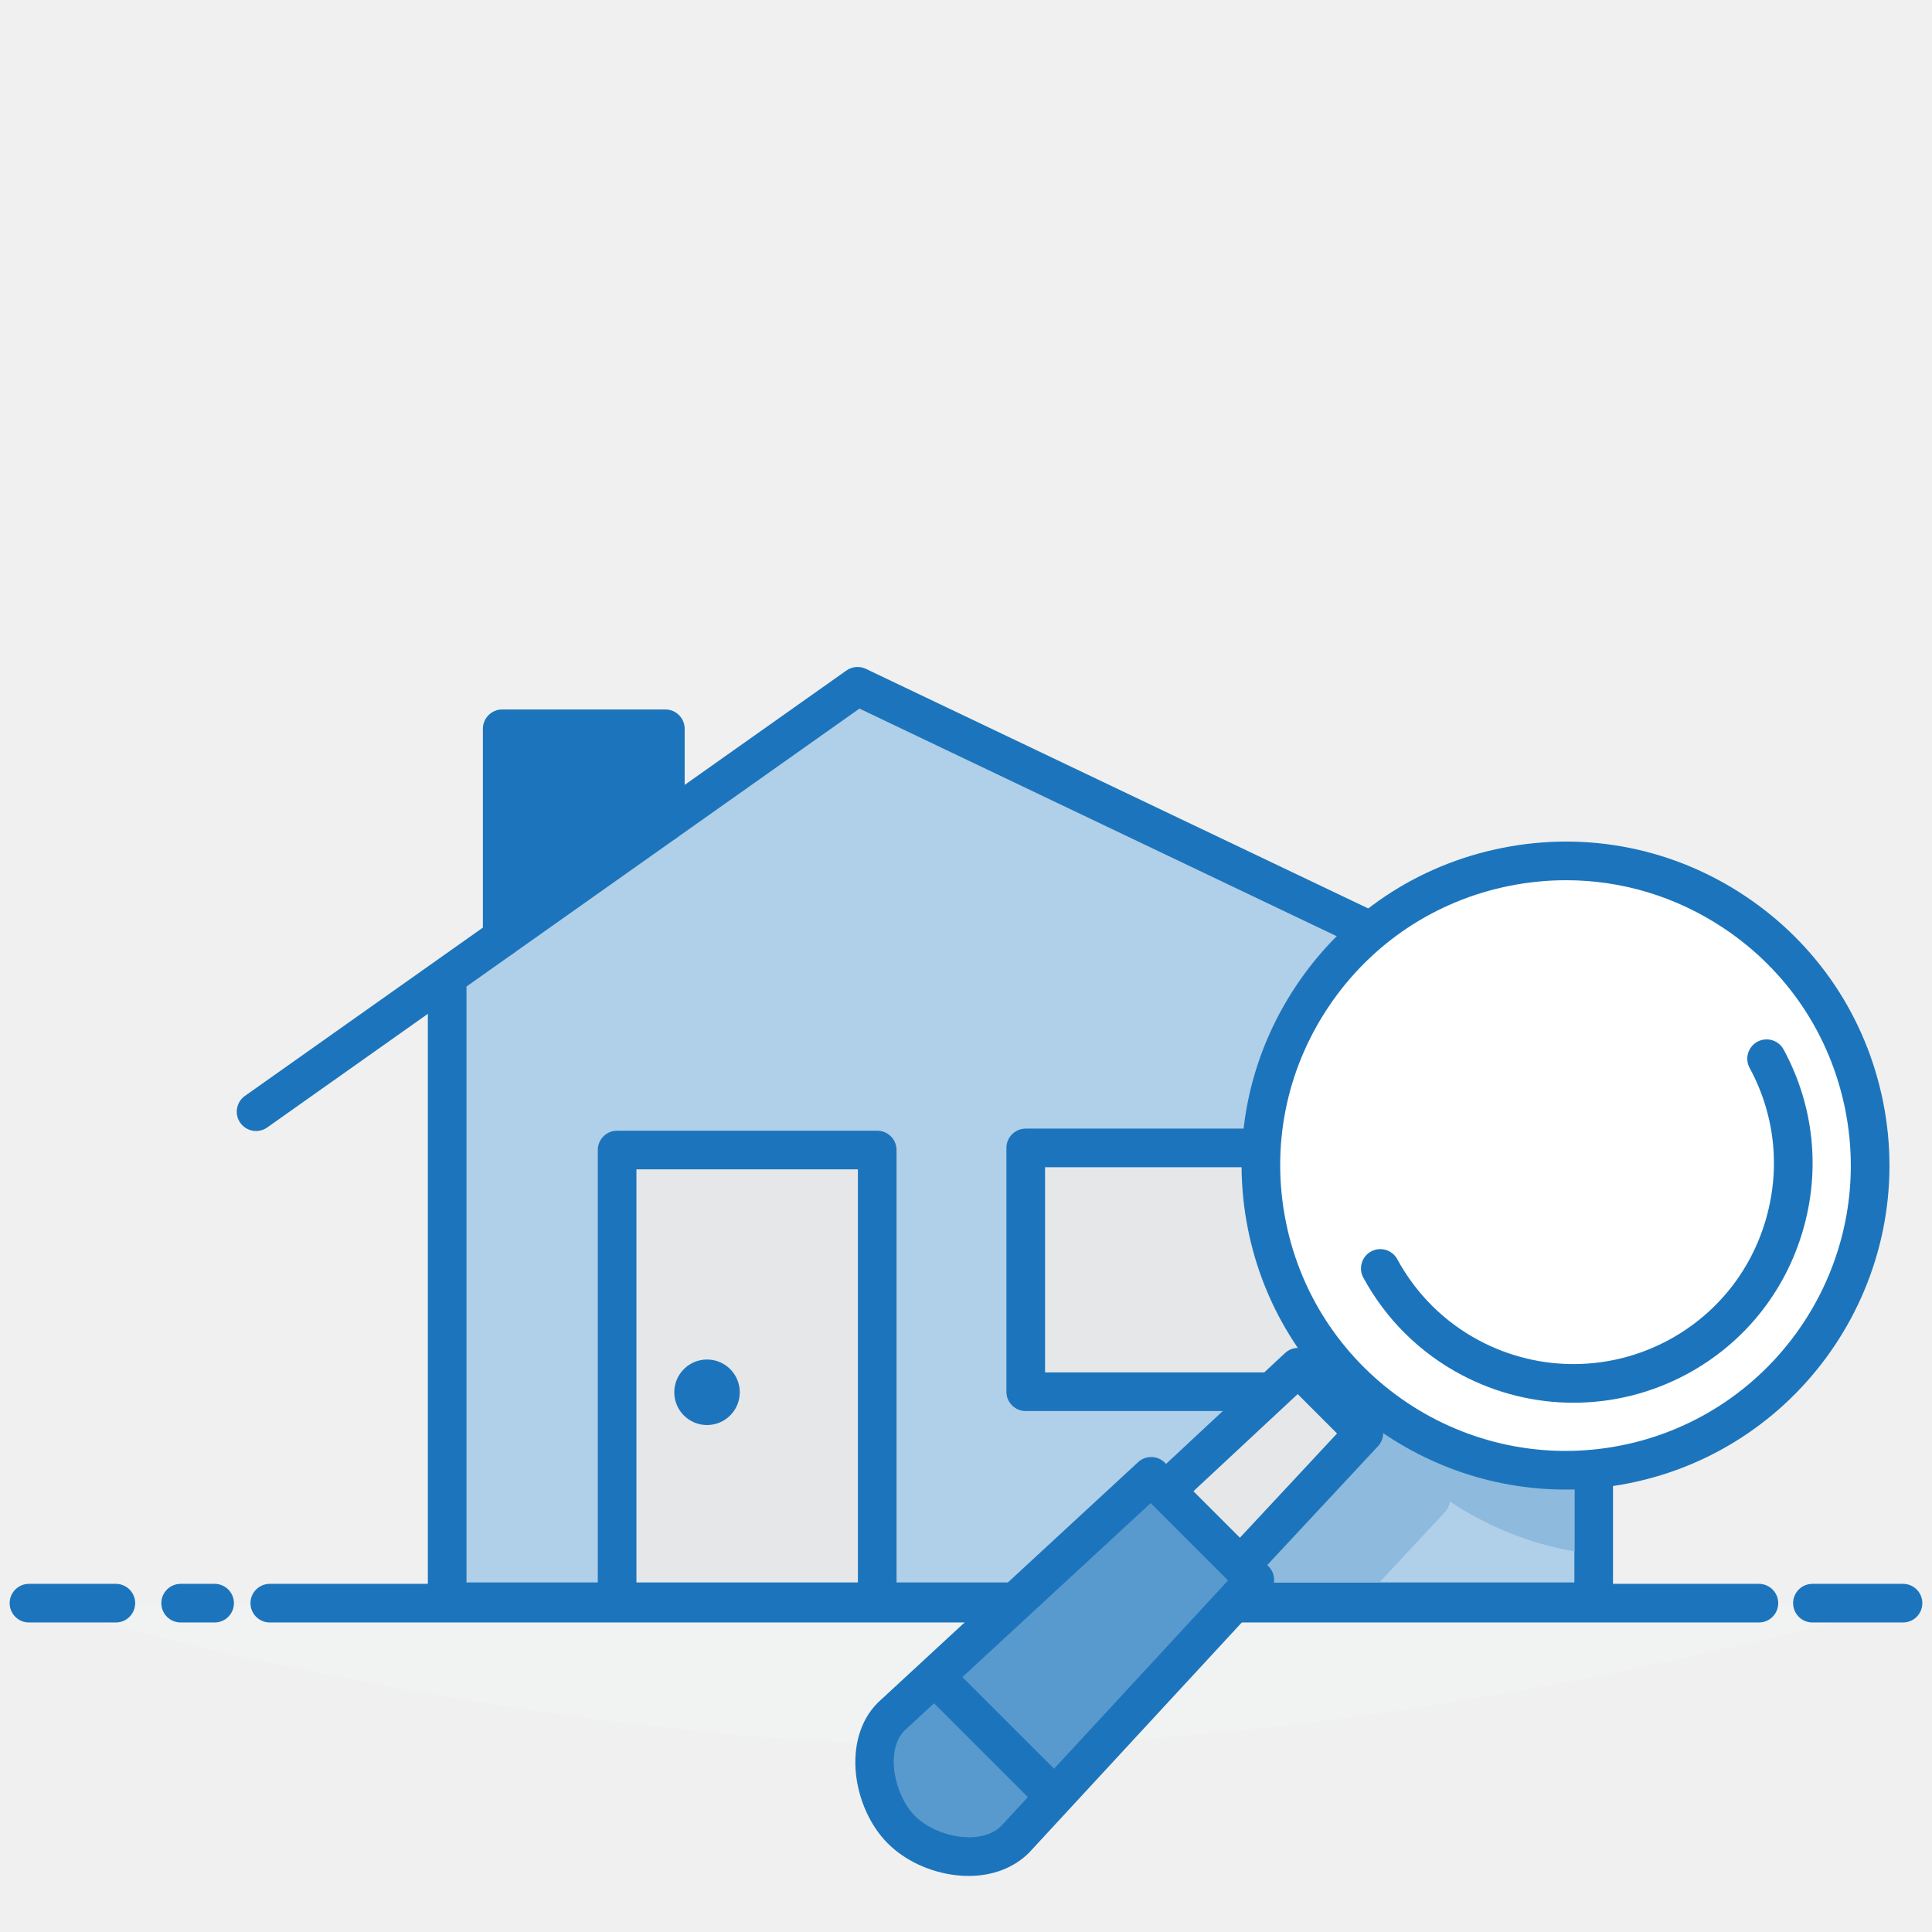
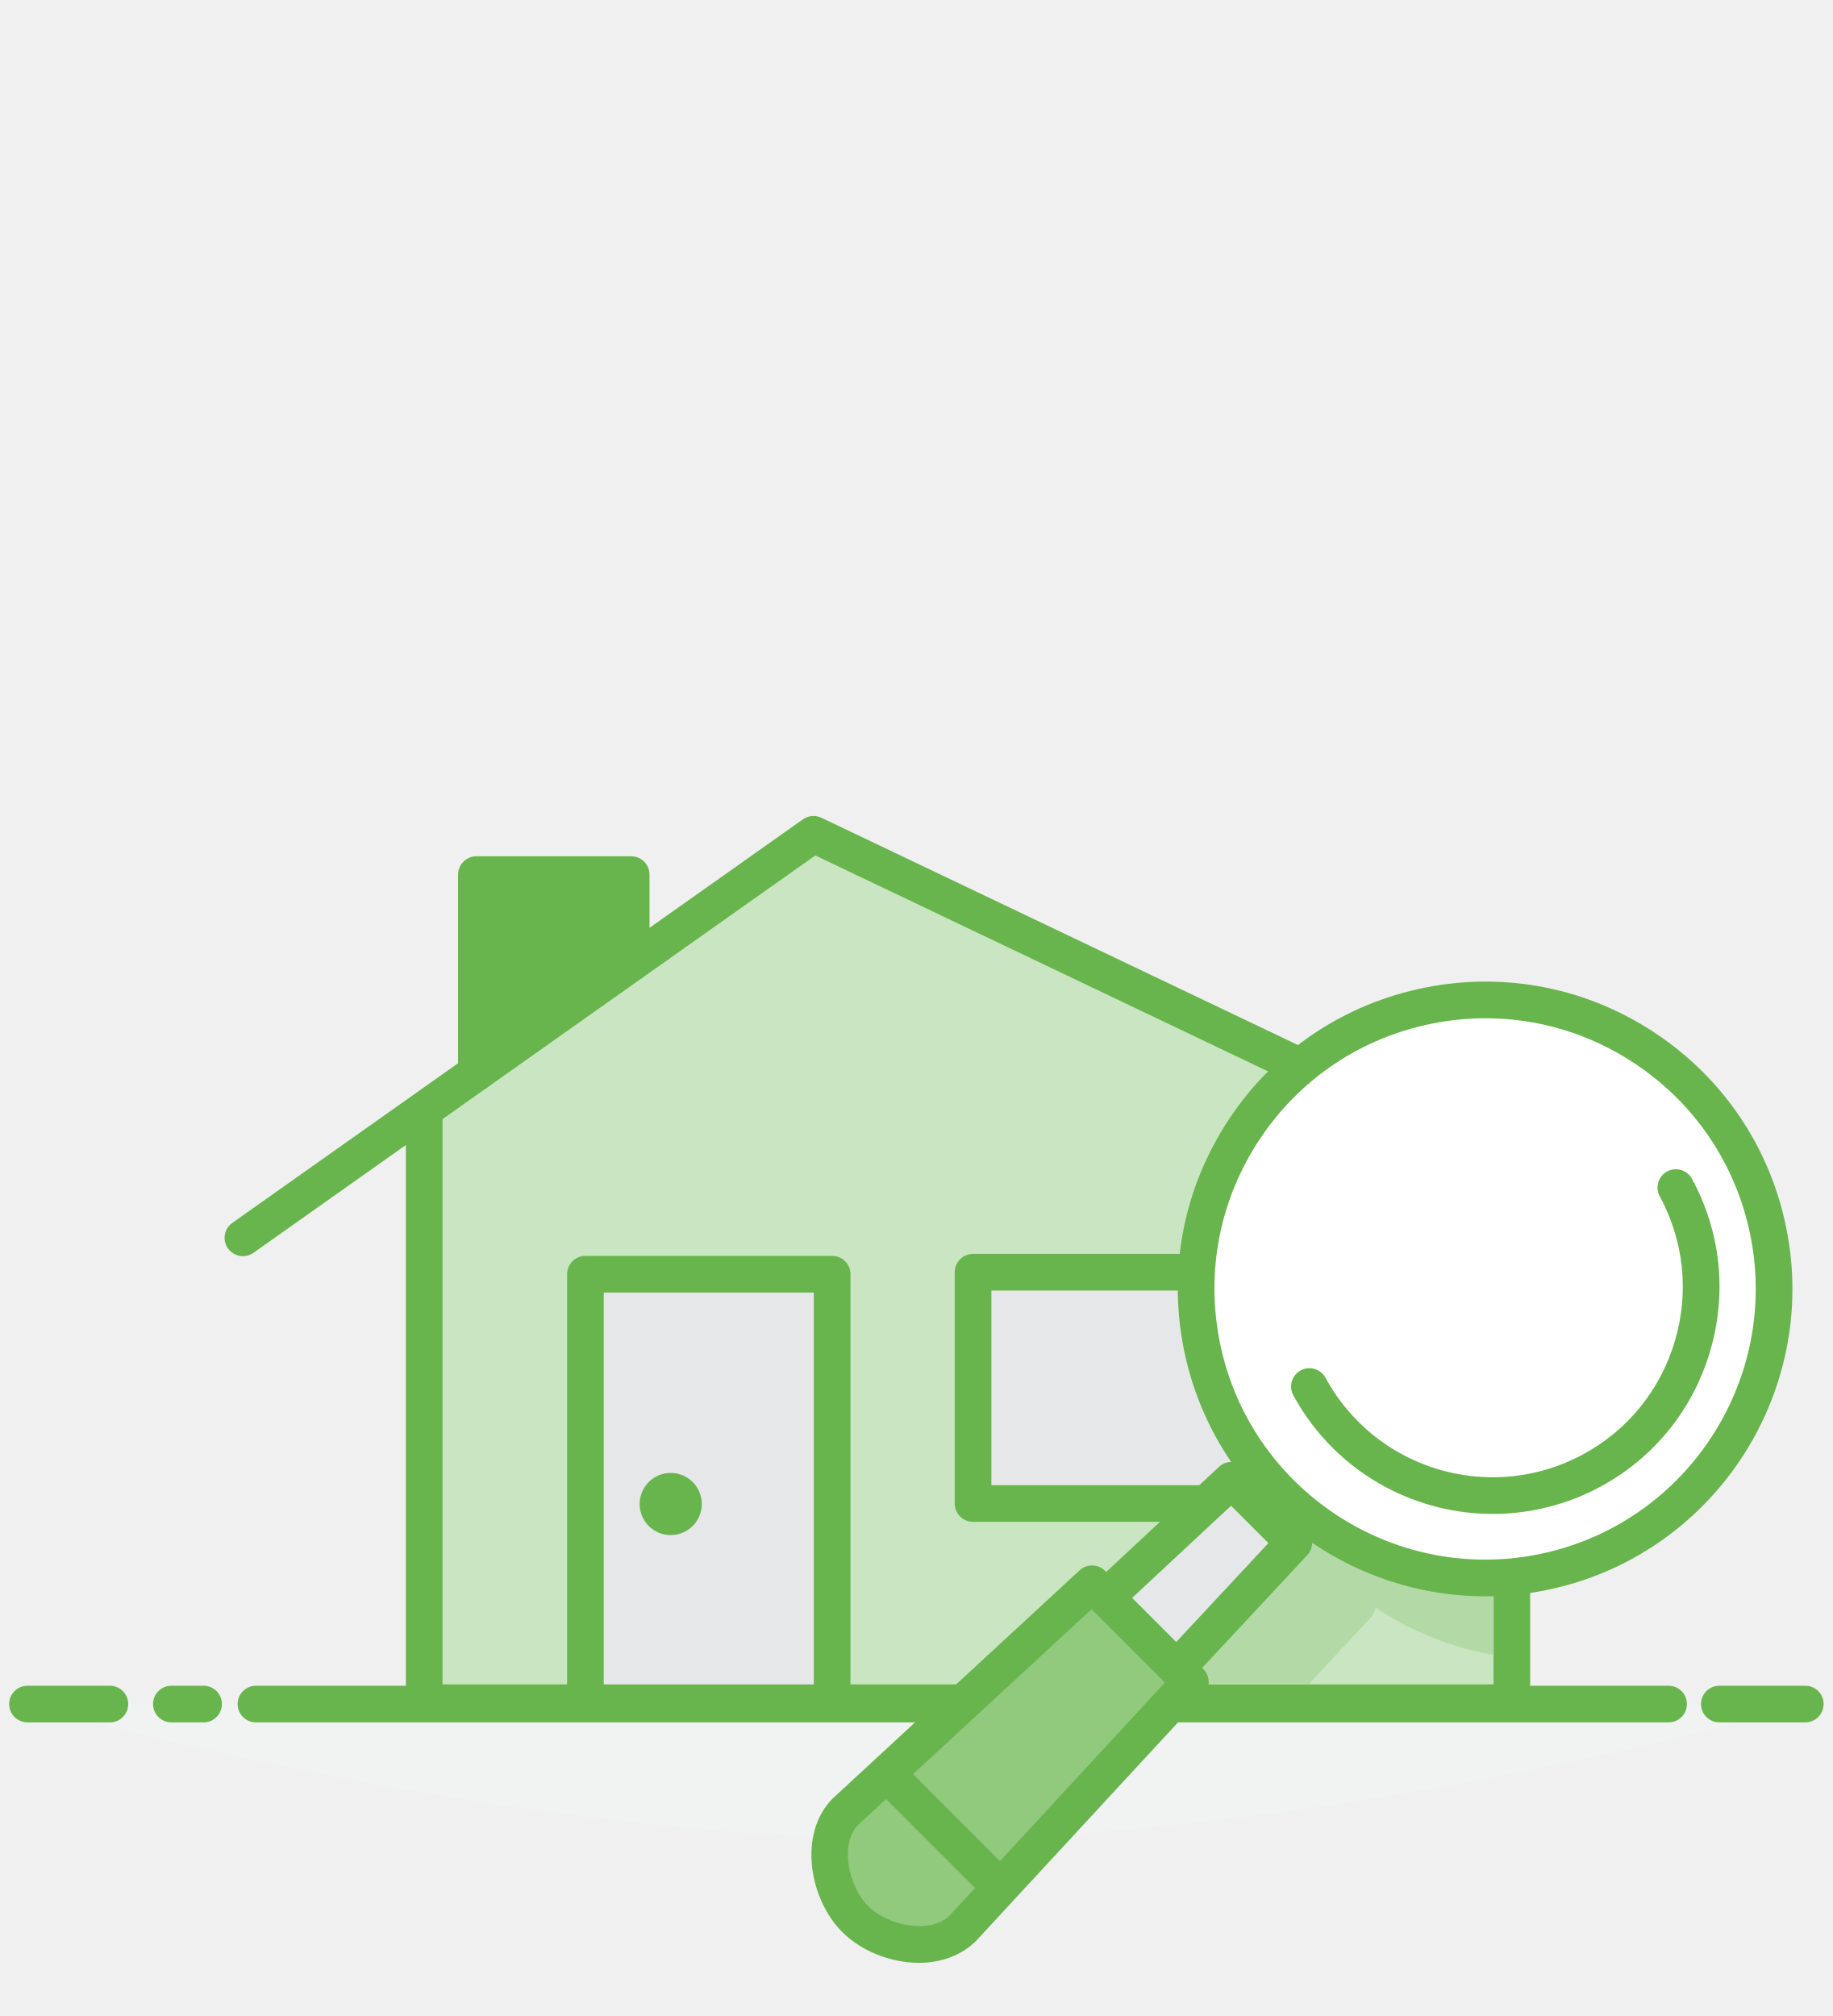
- <svg xmlns="http://www.w3.org/2000/svg" version="1.1" id="Layer_1" x="0px" y="0px" width="200px" height="200px" viewBox="0 0 200 200" enable-background="new 0 0 200 200" xml:space="preserve">
+ <svg xmlns="http://www.w3.org/2000/svg" version="1.1" id="Layer_1" x="0px" y="0px" width="200px" height="220px" viewBox="0 -20 200 220" enable-background="new 0 -20 200 220" xml:space="preserve">
  <g>
-     <polygon fill="#B0CFE8" points="164.979,107.384 88.773,71.043 46.29,101.09 46.29,115.021 46.29,165.794 164.979,165.794    164.979,114.662  " />
+     <polygon fill="#CAE5C1" points="164.979,107.384 88.773,71.043 46.29,101.09 46.29,115.021 46.29,165.794 164.979,165.794    164.979,114.662  " />
    <g>
-       <path fill="#F1F2F2" d="M197,165.977H3c0,0,49.891,14.699,97,14.699C147.11,180.676,197,165.977,197,165.977" />
-       <path fill="#1C75BC" d="M11.993,167.959H3c-1.105,0-2-0.896-2-2c0-1.104,0.895-2,2-2h8.993c1.104,0,2,0.896,2,2    C13.993,167.062,13.098,167.959,11.993,167.959" />
-       <path fill="#1C75BC" d="M22.216,167.959h-3.515c-1.104,0-2-0.896-2-2c0-1.104,0.896-2,2-2h3.515c1.104,0,2,0.896,2,2    C24.216,167.062,23.32,167.959,22.216,167.959" />
-       <path fill="#1C75BC" d="M182.082,167.959H27.93c-1.105,0-2-0.896-2-2c0-1.104,0.895-2,2-2h154.152c1.104,0,2,0.896,2,2    C184.082,167.062,183.186,167.959,182.082,167.959" />
-       <path fill="#1C75BC" d="M197,167.959h-9.378c-1.104,0-2-0.896-2-2c0-1.104,0.896-2,2-2H197c1.104,0,2,0.896,2,2    C199,167.062,198.104,167.959,197,167.959" />
-       <path fill="#1C75BC" d="M180.993,112.811l-91.36-43.573c-0.653-0.31-1.424-0.245-2.014,0.173l-62.266,44.038    c-0.9,0.638-1.115,1.885-0.479,2.788c0.391,0.551,1.008,0.845,1.636,0.845c0.399,0,0.802-0.119,1.153-0.367l16.627-11.761v60.859    c0,1.104,0.896,2,2,2h118.688c1.104,0,2-0.896,2-2V110.56l12.292,5.862c0.997,0.471,2.188,0.054,2.667-0.944    C182.412,114.48,181.99,113.286,180.993,112.811 M162.979,163.812H48.291v-61.688l40.68-28.771l74.008,35.299V163.812z" />
+       <path fill="#F1F2F2" d="M197,165.977H3c0,0,49.891,14.699,97,14.699C147.109,180.676,197,165.977,197,165.977" />
+       <path fill="#68B54D" d="M11.993,167.959H3c-1.105,0-2-0.896-2-2s0.895-2,2-2h8.993c1.104,0,2,0.896,2,2    S13.098,167.959,11.993,167.959" />
+       <path fill="#68B54D" d="M22.216,167.959h-3.515c-1.104,0-2-0.896-2-2s0.896-2,2-2h3.515c1.104,0,2,0.896,2,2    S23.32,167.959,22.216,167.959" />
+       <path fill="#68B54D" d="M182.082,167.959H27.93c-1.105,0-2-0.896-2-2s0.895-2,2-2h154.152c1.104,0,2,0.896,2,2    S183.186,167.959,182.082,167.959" />
+       <path fill="#68B54D" d="M197,167.959h-9.378c-1.104,0-2-0.896-2-2s0.896-2,2-2H197c1.104,0,2,0.896,2,2    S198.104,167.959,197,167.959" />
+       <path fill="#68B54D" d="M180.993,112.811l-91.36-43.573c-0.653-0.31-1.424-0.245-2.014,0.173l-62.266,44.038    c-0.9,0.638-1.115,1.885-0.479,2.787c0.391,0.552,1.008,0.846,1.636,0.846c0.399,0,0.802-0.119,1.153-0.367l16.627-11.761v60.858    c0,1.104,0.896,2,2,2h118.688c1.104,0,2-0.896,2-2v-55.252l12.291,5.86c0.998,0.472,2.188,0.056,2.668-0.942    C182.412,114.48,181.99,113.286,180.993,112.811 M162.979,163.812H48.291v-61.688l40.68-28.771l74.007,35.299V163.812    L162.979,163.812z" />
      <rect x="63.883" y="119.05" fill="#E6E7E8" width="26.926" height="46.763" />
-       <path fill="#1C75BC" d="M90.809,167.812H63.883c-1.104,0-2-0.896-2-2v-46.762c0-1.104,0.896-2,2-2h26.926c1.104,0,2,0.896,2,2    v46.762C92.809,166.917,91.913,167.812,90.809,167.812 M65.883,163.812h22.926v-42.762H65.883V163.812z" />
-       <rect x="106.184" y="118.834" fill="#E6E7E8" width="44.509" height="25.238" />
-       <path fill="#1C75BC" d="M150.691,146.072h-44.508c-1.104,0-2-0.896-2-2v-25.238c0-1.104,0.896-2,2-2h44.508c1.104,0,2,0.896,2,2    v25.238C152.691,145.177,151.796,146.072,150.691,146.072 M108.184,142.072h40.509v-21.238h-40.509V142.072z" />
-       <path fill="#1C75BC" d="M68.878,73.443h-16.89c-1.104,0-2,0.896-2,2V97.06c0,1.104,0.896,2,2,2s2-0.896,2-2v-1.414l13.26-9.378    c0.363,0.511,0.956,0.847,1.63,0.847c1.104,0,2-0.896,2-2v-9.671C70.878,74.339,69.982,73.443,68.878,73.443" />
-       <path fill="#8DBADD" d="M140.778,146.124c-0.405,0.069-0.795,0.254-1.117,0.555l-12.182,11.352l-0.003-0.004    c-0.828-0.827-2.16-0.854-3.021-0.06l-6.312,5.835h24.659l6.744-7.238c0.305-0.328,0.488-0.726,0.555-1.136    c0.009,0.006,0.018,0.012,0.027,0.019c3.951,2.635,8.323,4.355,12.865,5.152v-12.915C162.994,147.684,152.898,147,140.778,146.124    " />
-       <path fill="#1C75BC" d="M76.582,144.129c0,1.873-1.518,3.391-3.391,3.391s-3.391-1.518-3.391-3.391s1.518-3.392,3.391-3.392    S76.582,142.256,76.582,144.129" />
-       <path fill="#FFFFFF" d="M168.246,151.584c-17.076,3.414-33.687-7.663-37.1-24.741c-3.414-17.077,7.66-33.688,24.735-37.102    c17.076-3.413,33.687,7.664,37.101,24.741S185.322,148.17,168.246,151.584" />
-       <path fill="#1C75BC" d="M162.056,154.199c-15.651,0-29.688-11.042-32.87-26.965c-1.756-8.783,0.013-17.724,4.981-25.177    c4.968-7.451,12.541-12.522,21.324-14.277c8.779-1.756,17.723,0.015,25.174,4.982c7.452,4.97,12.521,12.544,14.278,21.327    c3.625,18.131-8.176,35.83-26.305,39.455h-0.001C166.43,153.986,164.227,154.199,162.056,154.199 M168.246,151.584h0.01H168.246z     M162.124,91.12c-1.943,0-3.9,0.192-5.849,0.582c-7.735,1.546-14.405,6.012-18.78,12.575c-4.376,6.563-5.934,14.438-4.388,22.174    c3.192,15.968,18.78,26.362,34.746,23.172c15.967-3.192,26.36-18.781,23.167-34.75c-1.546-7.735-6.012-14.405-12.574-18.782    C173.537,92.817,167.894,91.12,162.124,91.12" />
-       <path fill="#1C75BC" d="M162.89,145.211c-3.97,0-7.943-0.958-11.577-2.875c-4.319-2.277-7.839-5.761-10.182-10.074    c-0.527-0.971-0.167-2.185,0.804-2.712c0.969-0.526,2.184-0.167,2.712,0.804c1.964,3.616,4.914,6.537,8.531,8.445    c6.168,3.252,13.498,3.212,19.607-0.107c4.862-2.638,8.408-7.022,9.984-12.346c1.577-5.323,0.991-10.932-1.649-15.794    c-0.526-0.971-0.167-2.185,0.805-2.712c0.97-0.525,2.185-0.168,2.712,0.804c3.148,5.801,3.849,12.491,1.969,18.838    c-1.881,6.349-6.111,11.578-11.911,14.727C171.008,144.209,166.951,145.211,162.89,145.211" />
-       <path fill="#E6E7E8" d="M141.189,148.343l-17.715,19.012c-1.091,1.09-9.193-7.013-8.104-8.104l19.012-17.715L141.189,148.343z" />
-       <path fill="#1C75BC" d="M123.229,169.467c-1.466,0-3.385-1.28-6.038-3.932c-3.83-3.831-4.798-6.133-3.234-7.698l19.063-17.764    c0.788-0.734,2.016-0.713,2.777,0.049l6.807,6.807c0.762,0.762,0.783,1.989,0.049,2.777l-17.715,19.012    C124.441,169.215,123.88,169.467,123.229,169.467 M117.592,159.916c1.008,1.504,3.716,4.212,5.219,5.219l15.6-16.743l-4.076-4.076    L117.592,159.916z" />
-       <path fill="#599ACE" d="M129.896,163.555l-24.836,26.878c-2.949,2.949-8.796,1.929-11.745-1.021s-3.971-8.796-1.021-11.745    l26.878-24.836L129.896,163.555z" />
-       <path fill="#1C75BC" d="M131.31,162.141l-10.724-10.724c-0.759-0.759-1.982-0.783-2.771-0.055l-26.936,24.89    c-3.816,3.817-2.584,10.969,1.021,14.574c1.779,1.78,4.352,2.981,7.056,3.295c0.446,0.052,0.884,0.077,1.315,0.077    c2.467,0,4.686-0.834,6.257-2.407l24.836-26.879C132.093,164.123,132.069,162.899,131.31,162.141 M94.729,187.998    c-2.189-2.19-3.109-6.829-1.078-8.862l3.041-2.81l9.711,9.71l-2.757,2.983C101.557,191.108,96.919,190.188,94.729,187.998     M109.118,183.097l-9.487-9.487l19.486-18.005l8.005,8.005L109.118,183.097z" />
+       <path fill="#68B54D" d="M90.809,167.812H63.883c-1.104,0-2-0.896-2-2V119.05c0-1.104,0.896-2,2-2h26.926c1.104,0,2,0.896,2,2    v46.763C92.809,166.917,91.913,167.812,90.809,167.812 M65.883,163.812h22.926V121.05H65.883V163.812z" />
+       <rect x="106.184" y="118.834" fill="#E6E7E8" width="44.51" height="25.238" />
+       <path fill="#68B54D" d="M150.691,146.072h-44.508c-1.104,0-2-0.896-2-2v-25.238c0-1.104,0.896-2,2-2h44.508c1.104,0,2,0.896,2,2    v25.238C152.691,145.177,151.796,146.072,150.691,146.072 M108.184,142.072h40.51v-21.238h-40.51V142.072z" />
+       <path fill="#68B54D" d="M68.878,73.443h-16.89c-1.104,0-2,0.896-2,2V97.06c0,1.104,0.896,2,2,2s2-0.896,2-2v-1.414l13.26-9.378    c0.363,0.511,0.956,0.847,1.63,0.847c1.104,0,2-0.896,2-2v-9.671C70.878,74.339,69.982,73.443,68.878,73.443" />
+       <path fill="#B3DAA6" d="M140.777,146.124c-0.404,0.069-0.795,0.254-1.116,0.556l-12.183,11.353l-0.002-0.005    c-0.828-0.826-2.16-0.854-3.021-0.061l-6.312,5.835h24.659l6.744-7.237c0.306-0.328,0.488-0.727,0.556-1.137    c0.008,0.006,0.019,0.012,0.026,0.021c3.951,2.635,8.323,4.354,12.865,5.151v-12.916C162.994,147.684,152.898,147,140.777,146.124    " />
+       <path fill="#68B54D" d="M76.582,144.129c0,1.873-1.518,3.391-3.391,3.391s-3.391-1.518-3.391-3.391s1.518-3.393,3.391-3.393    S76.582,142.256,76.582,144.129" />
+       <path fill="#FFFFFF" d="M168.246,151.584c-17.076,3.414-33.688-7.663-37.1-24.741c-3.414-17.077,7.66-33.688,24.733-37.102    c17.076-3.413,33.688,7.664,37.103,24.741C196.396,131.559,185.322,148.17,168.246,151.584" />
+       <path fill="#68B54D" d="M162.057,154.199c-15.652,0-29.688-11.042-32.871-26.965c-1.756-8.783,0.015-17.726,4.981-25.178    c4.968-7.452,12.541-12.521,21.324-14.278c8.778-1.756,17.723,0.015,25.174,4.982c7.452,4.97,12.521,12.543,14.278,21.327    c3.625,18.133-8.176,35.83-26.305,39.455h-0.002C166.43,153.986,164.227,154.199,162.057,154.199 M168.246,151.584h0.01H168.246z     M162.124,91.12c-1.942,0-3.899,0.192-5.849,0.582c-7.735,1.546-14.405,6.012-18.78,12.575    c-4.376,6.562-5.935,14.438-4.388,22.174c3.19,15.968,18.778,26.361,34.746,23.172c15.967-3.191,26.358-18.781,23.166-34.75    c-1.545-7.734-6.013-14.405-12.574-18.782C173.537,92.817,167.895,91.12,162.124,91.12" />
+       <path fill="#68B54D" d="M162.891,145.211c-3.971,0-7.942-0.958-11.578-2.875c-4.317-2.277-7.838-5.761-10.182-10.074    c-0.527-0.971-0.167-2.185,0.805-2.712c0.969-0.526,2.185-0.167,2.711,0.804c1.965,3.616,4.914,6.537,8.531,8.445    c6.168,3.252,13.498,3.212,19.607-0.107c4.861-2.637,8.408-7.021,9.984-12.346c1.576-5.322,0.989-10.932-1.649-15.794    c-0.526-0.971-0.167-2.185,0.805-2.712c0.97-0.525,2.185-0.168,2.712,0.805c3.148,5.801,3.85,12.49,1.969,18.838    c-1.881,6.35-6.109,11.578-11.91,14.728C171.008,144.209,166.951,145.211,162.891,145.211" />
+       <path fill="#E6E7E8" d="M141.189,148.343l-17.715,19.013c-1.093,1.09-9.193-7.014-8.104-8.104l19.012-17.715L141.189,148.343z" />
+       <path fill="#68B54D" d="M123.229,169.467c-1.465,0-3.385-1.279-6.037-3.932c-3.83-3.831-4.799-6.133-3.233-7.698l19.062-17.764    c0.789-0.734,2.018-0.714,2.777,0.049l6.807,6.808c0.764,0.762,0.783,1.988,0.049,2.776l-17.715,19.012    C124.441,169.215,123.88,169.467,123.229,169.467 M117.592,159.916c1.008,1.504,3.717,4.212,5.219,5.219l15.602-16.742    l-4.076-4.076L117.592,159.916z" />
+       <path fill="#91C97D" d="M129.896,163.555l-24.836,26.879c-2.949,2.948-8.796,1.928-11.747-1.021    c-2.949-2.95-3.971-8.796-1.021-11.745l26.878-24.836L129.896,163.555z" />
+       <path fill="#68B54D" d="M131.311,162.141l-10.725-10.724c-0.759-0.759-1.982-0.783-2.771-0.056l-26.936,24.891    c-3.816,3.816-2.584,10.969,1.021,14.574c1.779,1.779,4.352,2.98,7.056,3.295c0.446,0.052,0.884,0.077,1.315,0.077    c2.467,0,4.686-0.834,6.256-2.407l24.836-26.879C132.093,164.123,132.068,162.898,131.311,162.141 M94.729,187.998    c-2.189-2.189-3.109-6.829-1.078-8.862l3.041-2.81l9.71,9.71l-2.756,2.983C101.557,191.107,96.919,190.188,94.729,187.998     M109.118,183.098l-9.487-9.488l19.486-18.004l8.005,8.004L109.118,183.098z" />
    </g>
  </g>
</svg>
